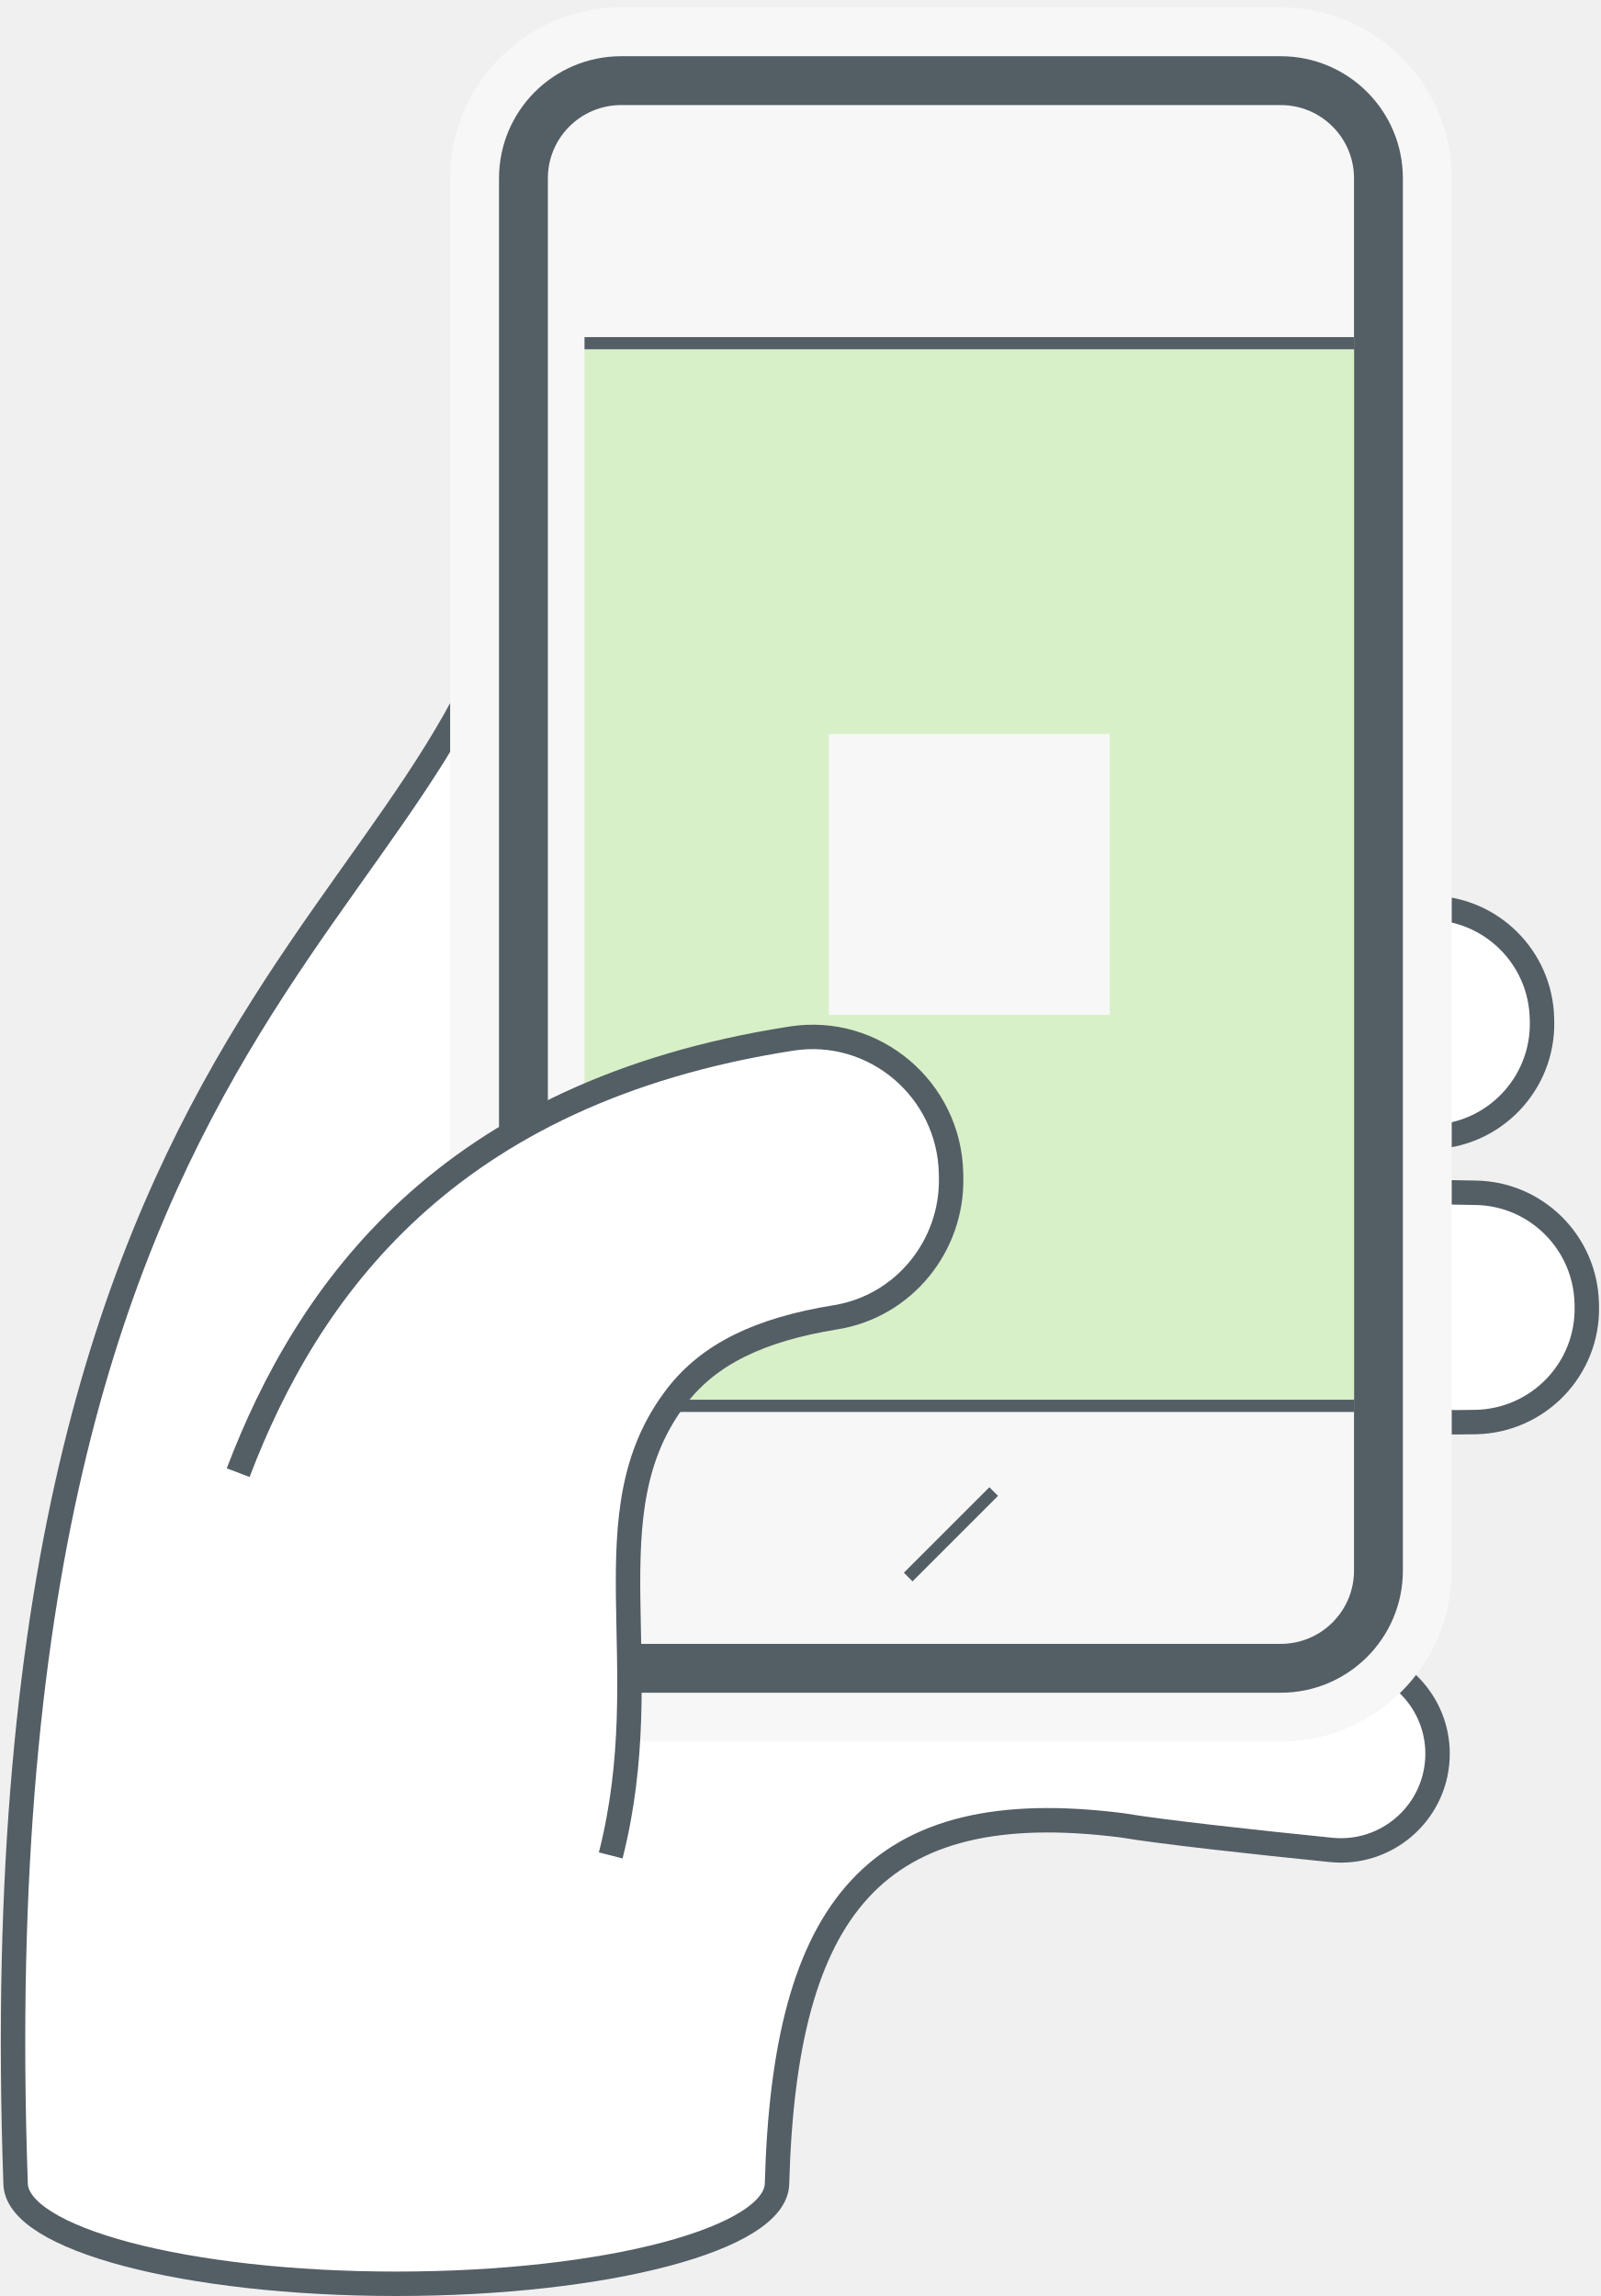
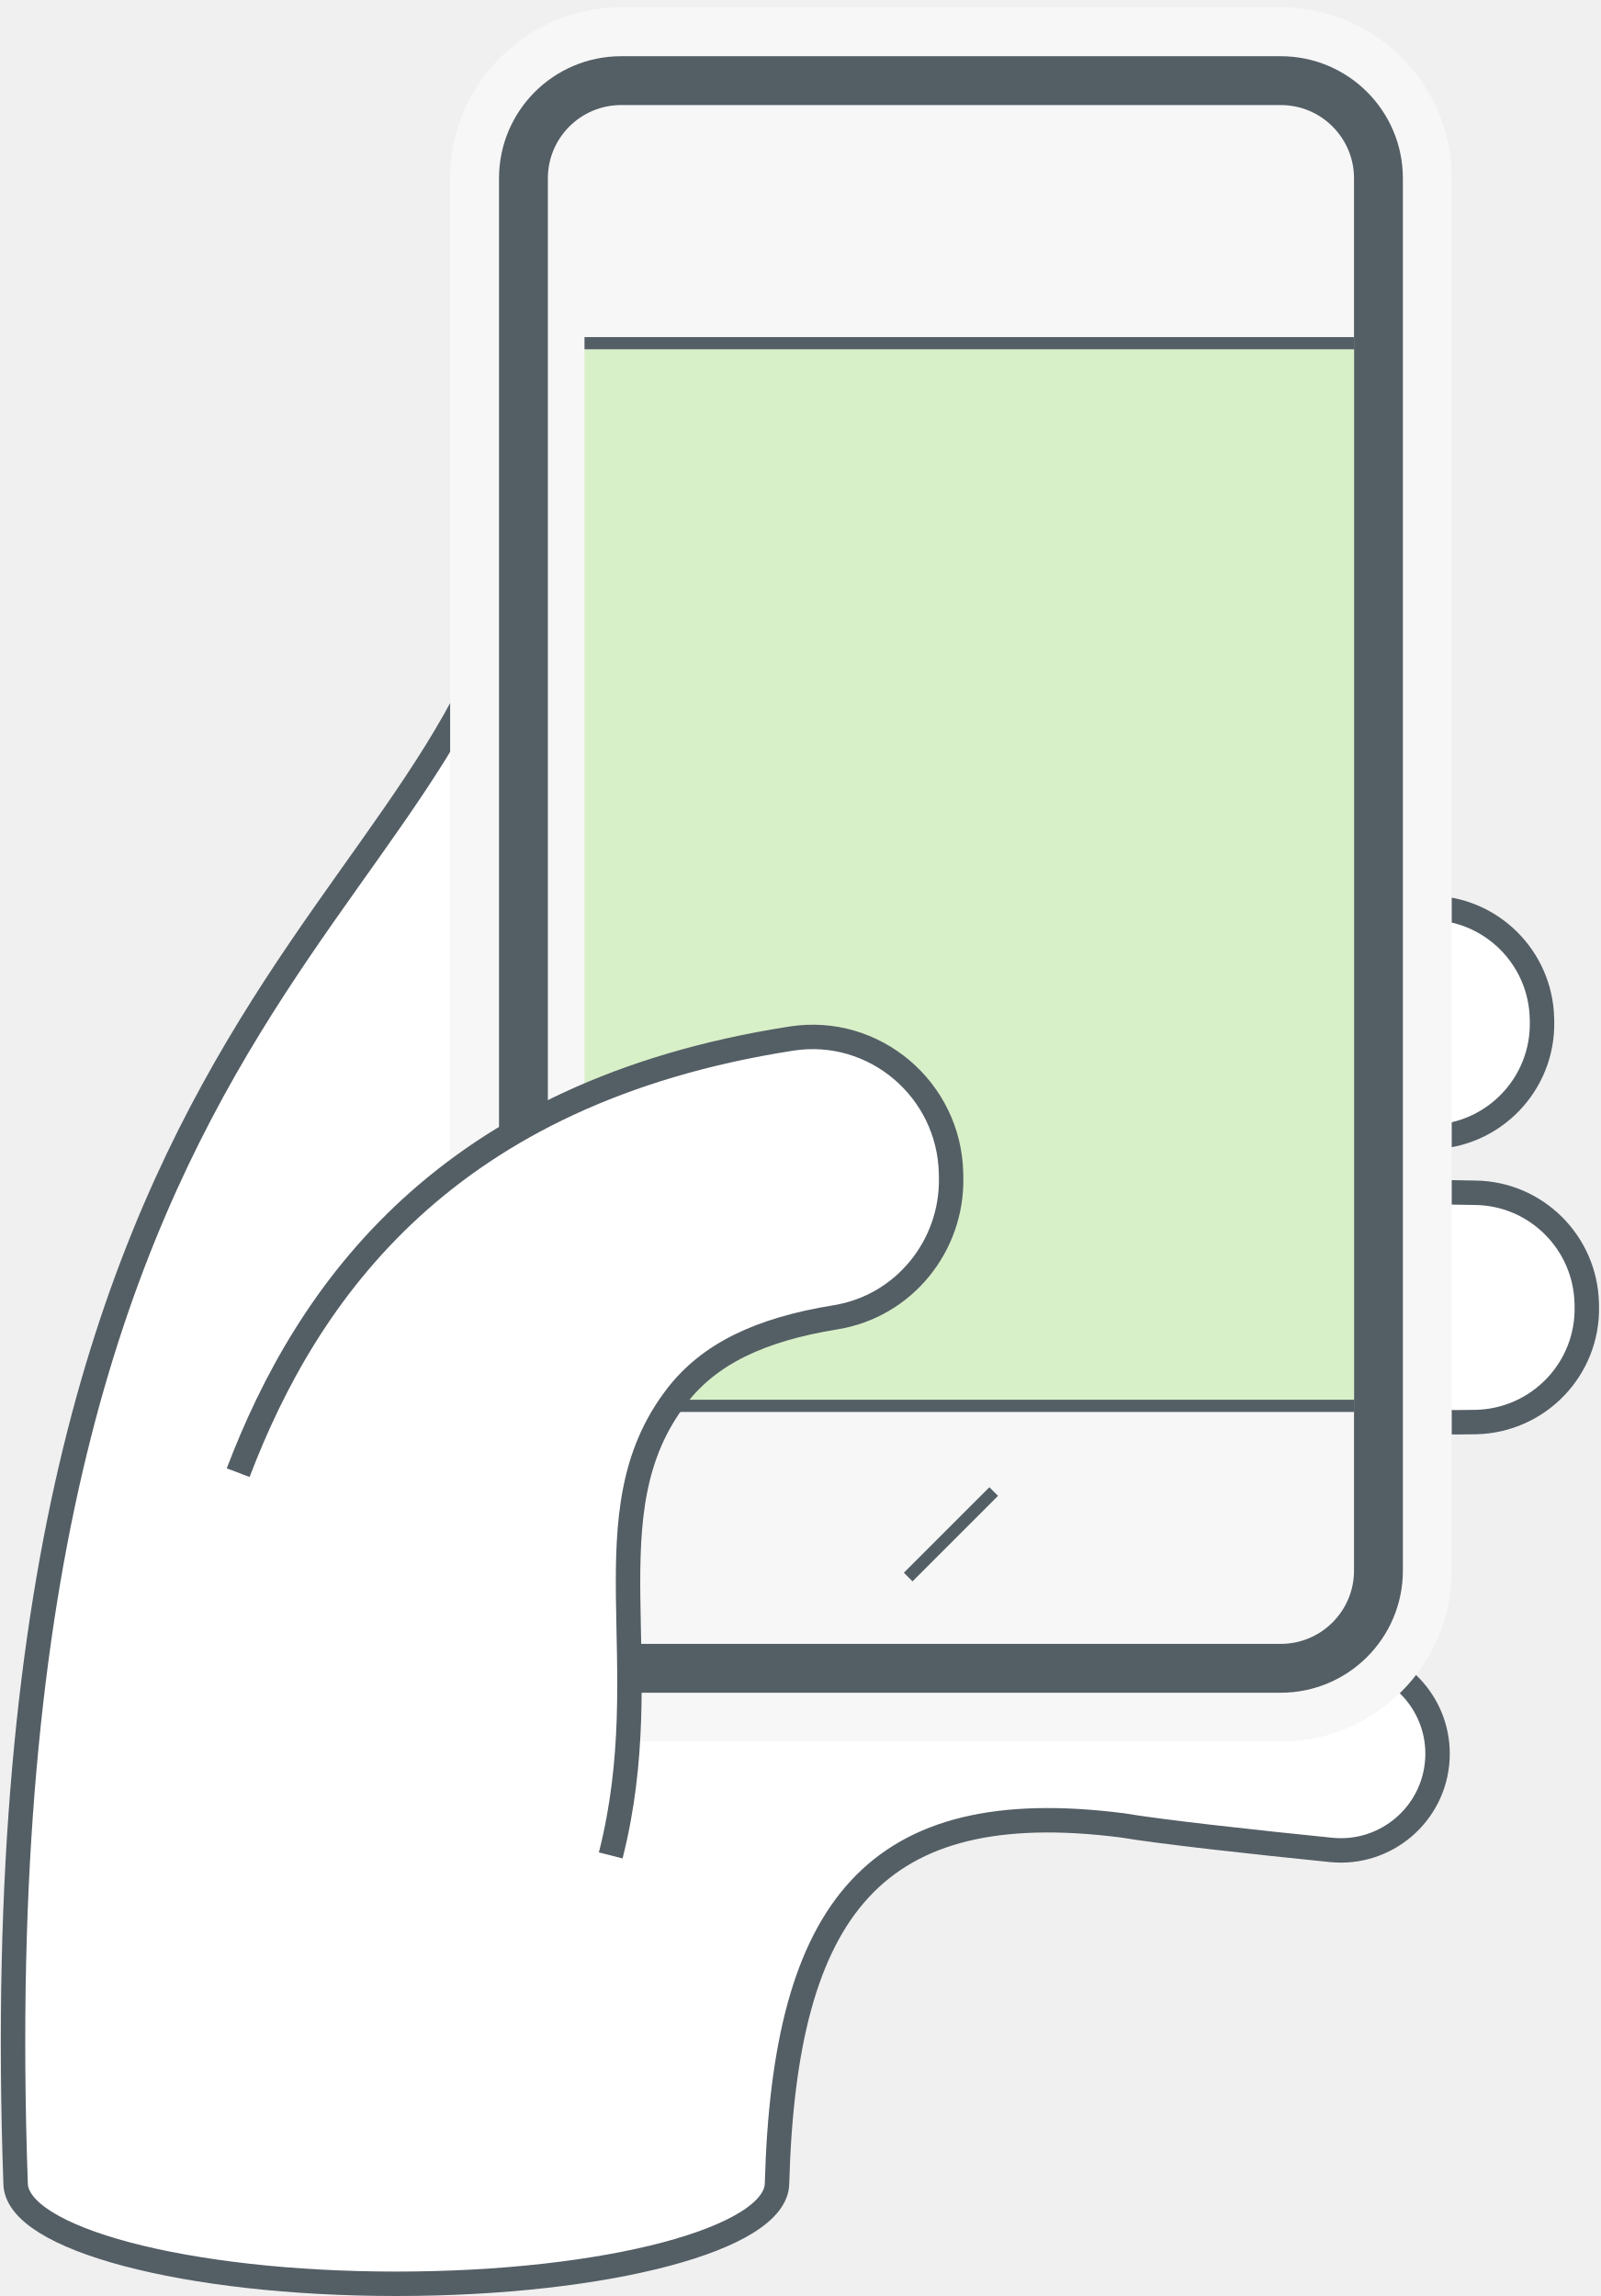
<svg xmlns="http://www.w3.org/2000/svg" width="131px" height="188px" viewBox="0 0 131 188" version="1.1">
  <defs />
  <g id="Page-1" stroke="none" stroke-width="1" fill="none" fill-rule="evenodd">
-     <g id="2" transform="translate(-300, -1511)">
-       <g id="Hand-holding-a-phone" transform="translate(200, 1441)">
-         <g id="illustration" transform="translate(101, 70)">
-           <g id="hand" transform="translate(0, 31)">
-             <path d="M82.773,100.45 C71.241,86.92 56.26,69.138 43.833,57.584 C47.217,49.935 47.135,42.643 50.673,36.218 C56.55,25.543 61.229,17.044 61.507,9.324 C61.665,4.945 58.539,0.975 54.17,0.63 C49.459,0.257 42.499,2.629 42.333,7.259 C41,44.592 -3.333,45.258 0.276,147.75 C0.276,152.307 14.231,156 31.446,156 C48.66,156 62.616,152.307 62.616,147.75 C63.243,125.206 70.61,115.894 90.858,118.46 C94.001,118.994 101.804,119.852 107.975,120.474 C112.468,120.927 116.43,117.543 116.68,113.035 L116.68,113.035 C116.917,108.762 113.712,105.087 109.45,104.708 C96.618,103.566 87.531,101.645 82.773,100.45" id="Fill-1" fill="#FFFFFF" />
-             <path d="M82.773,100.45 C71.241,86.92 56.26,69.138 43.833,57.584 C47.217,49.935 47.135,42.643 50.673,36.218 C56.55,25.543 61.229,17.044 61.507,9.324 C61.665,4.945 58.539,0.975 54.17,0.63 C49.459,0.257 42.499,2.629 42.333,7.259 C41,44.592 -3.333,45.258 0.276,147.75 C0.276,152.307 14.231,156 31.446,156 C48.66,156 62.616,152.307 62.616,147.75 C63.243,125.206 70.61,115.894 90.858,118.46 C94.001,118.994 101.804,119.852 107.975,120.474 C112.468,120.927 116.43,117.543 116.68,113.035 L116.68,113.035 C116.917,108.762 113.712,105.087 109.45,104.708 C96.618,103.566 87.531,101.645 82.773,100.45 L82.773,100.45 Z" id="Stroke-3" stroke="#545E65" stroke-width="2" />
-             <path d="M128.906,75.713 C128.79,70.741 124.763,66.731 119.79,66.666 C101.052,66.424 90.47,63.899 90.369,63.874 C85.553,62.675 80.661,65.6 79.455,70.423 C78.25,75.245 81.182,80.131 86.004,81.337 C86.497,81.461 103.975,85.762 119.815,85.44 C124.953,85.336 129.03,81.089 128.912,75.952 C128.91,75.873 128.908,75.793 128.906,75.713" id="Fill-5" fill="#FFFFFF" />
-             <path d="M128.906,75.713 C128.79,70.741 124.763,66.731 119.79,66.666 C101.052,66.424 90.47,63.899 90.369,63.874 C85.553,62.675 80.661,65.6 79.455,70.423 C78.25,75.245 81.182,80.131 86.004,81.337 C86.497,81.461 103.975,85.762 119.815,85.44 C124.953,85.336 129.03,81.089 128.912,75.952 C128.91,75.873 128.908,75.793 128.906,75.713 L128.906,75.713 Z" id="Stroke-7" stroke="#545E65" stroke-width="2" />
-             <path d="M125.239,52.38 C125.123,47.408 121.096,43.398 116.123,43.333 C97.385,43.091 86.803,40.566 86.702,40.541 C81.886,39.342 76.994,42.267 75.788,47.09 C74.583,51.912 77.515,56.798 82.337,58.004 C82.83,58.128 100.308,62.429 116.148,62.107 C121.286,62.003 125.363,57.756 125.245,52.619 C125.243,52.54 125.241,52.46 125.239,52.38" id="Fill-9" fill="#FFFFFF" />
-             <path d="M125.239,52.38 C125.123,47.408 121.096,43.398 116.123,43.333 C97.385,43.091 86.803,40.566 86.702,40.541 C81.886,39.342 76.994,42.267 75.788,47.09 C74.583,51.912 77.515,56.798 82.337,58.004 C82.83,58.128 100.308,62.429 116.148,62.107 C121.286,62.003 125.363,57.756 125.245,52.619 C125.243,52.54 125.241,52.46 125.239,52.38 L125.239,52.38 Z" id="Stroke-11" stroke="#545E65" stroke-width="2" />
-           </g>
-           <g id="mobile" transform="translate(35, 0)">
-             <path d="M14.854,142.603 C7.133,142.603 0.854,136.323 0.854,128.603 L0.854,14.603 C0.854,6.883 7.133,0.603 14.854,0.603 L68.853,0.603 C76.573,0.603 82.853,6.883 82.853,14.603 L82.853,128.603 C82.853,136.323 76.573,142.603 68.853,142.603 L14.854,142.603 Z" id="Fill-13" fill="#F7F7F7" />
-             <path d="M68.853,136.603 L14.854,136.603 C10.435,136.603 6.854,133.021 6.854,128.603 L6.854,14.603 C6.854,10.185 10.435,6.603 14.854,6.603 L68.853,6.603 C73.272,6.603 76.853,10.185 76.853,14.603 L76.853,128.603 C76.853,133.021 73.272,136.603 68.853,136.603" id="Fill-15" fill="#F7F7F7" />
-             <path d="M68.853,136.603 L14.854,136.603 C10.435,136.603 6.854,133.021 6.854,128.603 L6.854,14.603 C6.854,10.185 10.435,6.603 14.854,6.603 L68.853,6.603 C73.272,6.603 76.853,10.185 76.853,14.603 L76.853,128.603 C76.853,133.021 73.272,136.603 68.853,136.603 L68.853,136.603 Z" id="Stroke-17" stroke="#545E65" stroke-width="4" />
-             <path d="M11.854,28.603 L74.854,28.603 L74.854,114.603 L11.854,114.603 L11.854,28.603 Z" id="Fill-19" fill="#D8F0C8" />
-             <path d="M74.853,28.103 L11.853,28.103" id="Stroke-21" stroke="#545E65" stroke-linejoin="bevel" />
-             <path d="M74.853,115.112 L11.853,115.112" id="Stroke-22" stroke="#545E65" stroke-linejoin="bevel" />
-             <path d="M38.353,129.131 L45.354,122.13" id="Stroke-23" stroke="#545E65" stroke-linejoin="bevel" />
-             <path d="M54.854,83.104 L31.854,83.104 L31.854,60.102 L54.854,60.102 L54.854,83.104 Z" id="Fill-24" fill="#F7F7F7" />
-           </g>
-           <g id="finger" transform="translate(18, 84)">
-             <path d="M31,67.925 C35,52.175 28.999,39.917 36.404,30.317 C39.047,26.89 43.15,24.873 49.428,23.857 C54.984,22.957 58.988,18.025 58.868,12.397 C58.866,12.286 58.863,12.174 58.861,12.062 C58.714,5.21 52.577,-0.011 45.804,1.039 C17.475,5.434 6.134,21.79 0.499,36.584" id="Fill-25" fill="#FFFFFF" />
-             <path d="M31,67.925 C35,52.175 28.999,39.917 36.404,30.317 C39.047,26.89 43.15,24.873 49.428,23.857 C54.984,22.957 58.988,18.025 58.868,12.397 C58.866,12.286 58.863,12.174 58.861,12.062 C58.714,5.21 52.577,-0.011 45.804,1.039 C17.475,5.434 6.134,21.79 0.499,36.584" id="Stroke-26" stroke="#545E65" stroke-width="2" />
+     <g id="2" transform="translate(1, 0)">
+       <g id="illustration">
+         <g id="Page-1">
+           <g id="2">
+             <g id="Hand-holding-a-phone">
+               <g id="illustration">
+                 <g id="hand" transform="translate(0, 31)">
+                   <path d="M82.773,100.45 C71.241,86.92 56.26,69.138 43.833,57.584 C47.217,49.935 47.135,42.643 50.673,36.218 C56.55,25.543 61.229,17.044 61.507,9.324 C61.665,4.945 58.539,0.975 54.17,0.63 C49.459,0.257 42.499,2.629 42.333,7.259 C41,44.592 -3.333,45.258 0.276,147.75 C0.276,152.307 14.231,156 31.446,156 C48.66,156 62.616,152.307 62.616,147.75 C63.243,125.206 70.61,115.894 90.858,118.46 C94.001,118.994 101.804,119.852 107.975,120.474 C112.468,120.927 116.43,117.543 116.68,113.035 L116.68,113.035 C116.917,108.762 113.712,105.087 109.45,104.708 C96.618,103.566 87.531,101.645 82.773,100.45" id="Fill-1" fill="#FFFFFF" />
+                   <path d="M82.773,100.45 C71.241,86.92 56.26,69.138 43.833,57.584 C47.217,49.935 47.135,42.643 50.673,36.218 C56.55,25.543 61.229,17.044 61.507,9.324 C61.665,4.945 58.539,0.975 54.17,0.63 C49.459,0.257 42.499,2.629 42.333,7.259 C41,44.592 -3.333,45.258 0.276,147.75 C0.276,152.307 14.231,156 31.446,156 C48.66,156 62.616,152.307 62.616,147.75 C63.243,125.206 70.61,115.894 90.858,118.46 C94.001,118.994 101.804,119.852 107.975,120.474 C112.468,120.927 116.43,117.543 116.68,113.035 L116.68,113.035 C116.917,108.762 113.712,105.087 109.45,104.708 C96.618,103.566 87.531,101.645 82.773,100.45 L82.773,100.45 L82.773,100.45 Z" id="Stroke-3" stroke="#545E65" stroke-width="2" />
+                   <path d="M128.906,75.713 C128.79,70.741 124.763,66.731 119.79,66.666 C101.052,66.424 90.47,63.899 90.369,63.874 C85.553,62.675 80.661,65.6 79.455,70.423 C78.25,75.245 81.182,80.131 86.004,81.337 C86.497,81.461 103.975,85.762 119.815,85.44 C124.953,85.336 129.03,81.089 128.912,75.952 C128.91,75.873 128.908,75.793 128.906,75.713" id="Fill-5" fill="#FFFFFF" />
+                   <path d="M128.906,75.713 C128.79,70.741 124.763,66.731 119.79,66.666 C101.052,66.424 90.47,63.899 90.369,63.874 C85.553,62.675 80.661,65.6 79.455,70.423 C78.25,75.245 81.182,80.131 86.004,81.337 C86.497,81.461 103.975,85.762 119.815,85.44 C124.953,85.336 129.03,81.089 128.912,75.952 C128.91,75.873 128.908,75.793 128.906,75.713 L128.906,75.713 L128.906,75.713 Z" id="Stroke-7" stroke="#545E65" stroke-width="2" />
+                   <path d="M125.239,52.38 C125.123,47.408 121.096,43.398 116.123,43.333 C97.385,43.091 86.803,40.566 86.702,40.541 C81.886,39.342 76.994,42.267 75.788,47.09 C74.583,51.912 77.515,56.798 82.337,58.004 C82.83,58.128 100.308,62.429 116.148,62.107 C121.286,62.003 125.363,57.756 125.245,52.619 C125.243,52.54 125.241,52.46 125.239,52.38" id="Fill-9" fill="#FFFFFF" />
+                   <path d="M125.239,52.38 C125.123,47.408 121.096,43.398 116.123,43.333 C97.385,43.091 86.803,40.566 86.702,40.541 C81.886,39.342 76.994,42.267 75.788,47.09 C74.583,51.912 77.515,56.798 82.337,58.004 C82.83,58.128 100.308,62.429 116.148,62.107 C121.286,62.003 125.363,57.756 125.245,52.619 C125.243,52.54 125.241,52.46 125.239,52.38 L125.239,52.38 L125.239,52.38 Z" id="Stroke-11" stroke="#545E65" stroke-width="2" />
+                 </g>
+                 <g id="mobile" transform="translate(35, 0)">
+                   <path d="M14.854,142.603 C7.133,142.603 0.854,136.323 0.854,128.603 L0.854,14.603 C0.854,6.883 7.133,0.603 14.854,0.603 L68.853,0.603 C76.573,0.603 82.853,6.883 82.853,14.603 L82.853,128.603 C82.853,136.323 76.573,142.603 68.853,142.603 L14.854,142.603 L14.854,142.603 Z" id="Fill-13" fill="#F7F7F7" />
+                   <path d="M68.853,136.603 L14.854,136.603 C10.435,136.603 6.854,133.021 6.854,128.603 L6.854,14.603 C6.854,10.185 10.435,6.603 14.854,6.603 L68.853,6.603 C73.272,6.603 76.853,10.185 76.853,14.603 L76.853,128.603 C76.853,133.021 73.272,136.603 68.853,136.603" id="Fill-15" fill="#F7F7F7" />
+                   <path d="M68.853,136.603 L14.854,136.603 C10.435,136.603 6.854,133.021 6.854,128.603 L6.854,14.603 C6.854,10.185 10.435,6.603 14.854,6.603 L68.853,6.603 C73.272,6.603 76.853,10.185 76.853,14.603 L76.853,128.603 C76.853,133.021 73.272,136.603 68.853,136.603 L68.853,136.603 L68.853,136.603 Z" id="Stroke-17" stroke="#545E65" stroke-width="4" />
+                   <path d="M11.854,28.603 L74.854,28.603 L74.854,114.603 L11.854,114.603 L11.854,28.603 L11.854,28.603 Z" id="Fill-19" fill="#D8F0C8" />
+                   <path d="M74.853,28.103 L11.853,28.103" id="Stroke-21" stroke="#545E65" />
+                   <path d="M74.853,115.112 L11.853,115.112" id="Stroke-22" stroke="#545E65" />
+                   <path d="M38.353,129.131 L45.354,122.13" id="Stroke-23" stroke="#545E65" />
+                 </g>
+                 <g id="finger" transform="translate(18, 84)">
+                   <path d="M31,67.925 C35,52.175 28.999,39.917 36.404,30.317 C39.047,26.89 43.15,24.873 49.428,23.857 C54.984,22.957 58.988,18.025 58.868,12.397 C58.866,12.286 58.863,12.174 58.861,12.062 C58.714,5.21 52.577,-0.011 45.804,1.039 C17.475,5.434 6.134,21.79 0.499,36.584" id="Fill-25" fill="#FFFFFF" />
+                   <path d="M31,67.925 C35,52.175 28.999,39.917 36.404,30.317 C39.047,26.89 43.15,24.873 49.428,23.857 C54.984,22.957 58.988,18.025 58.868,12.397 C58.866,12.286 58.863,12.174 58.861,12.062 C58.714,5.21 52.577,-0.011 45.804,1.039 C17.475,5.434 6.134,21.79 0.499,36.584" id="Stroke-26" stroke="#545E65" stroke-width="2" />
+                 </g>
+               </g>
+             </g>
          </g>
        </g>
      </g>
    </g>
  </g>
</svg>
